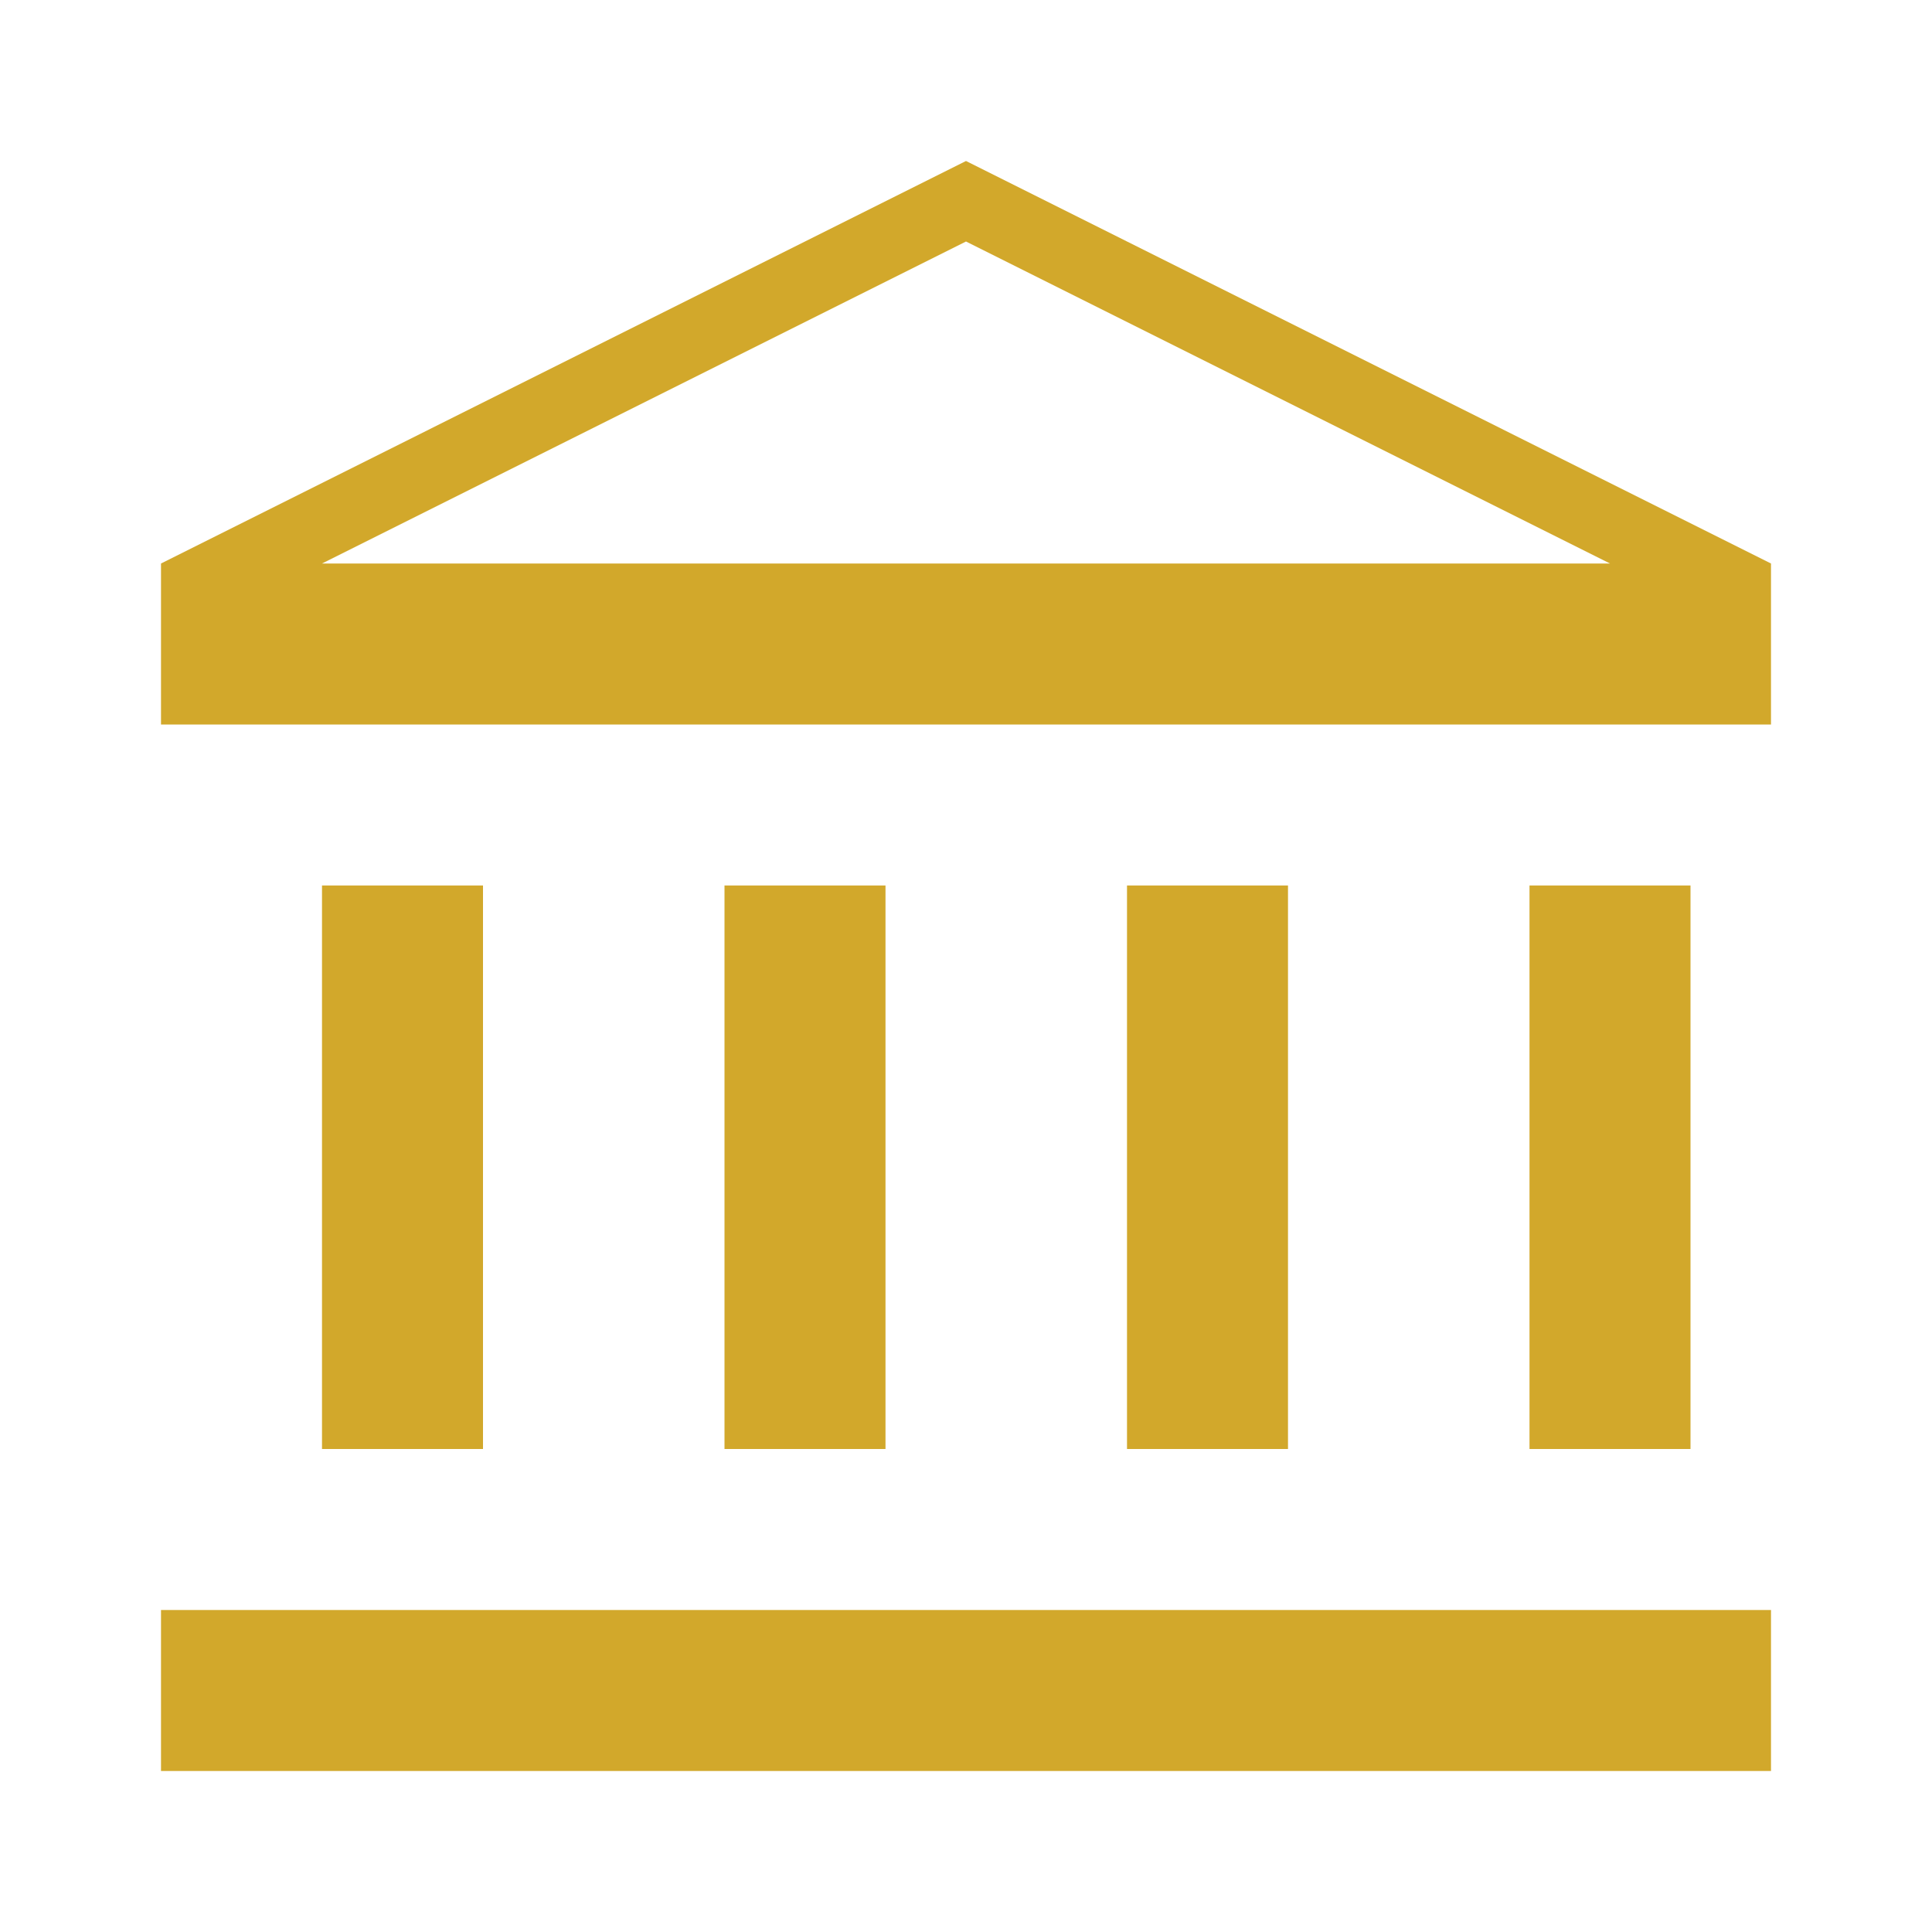
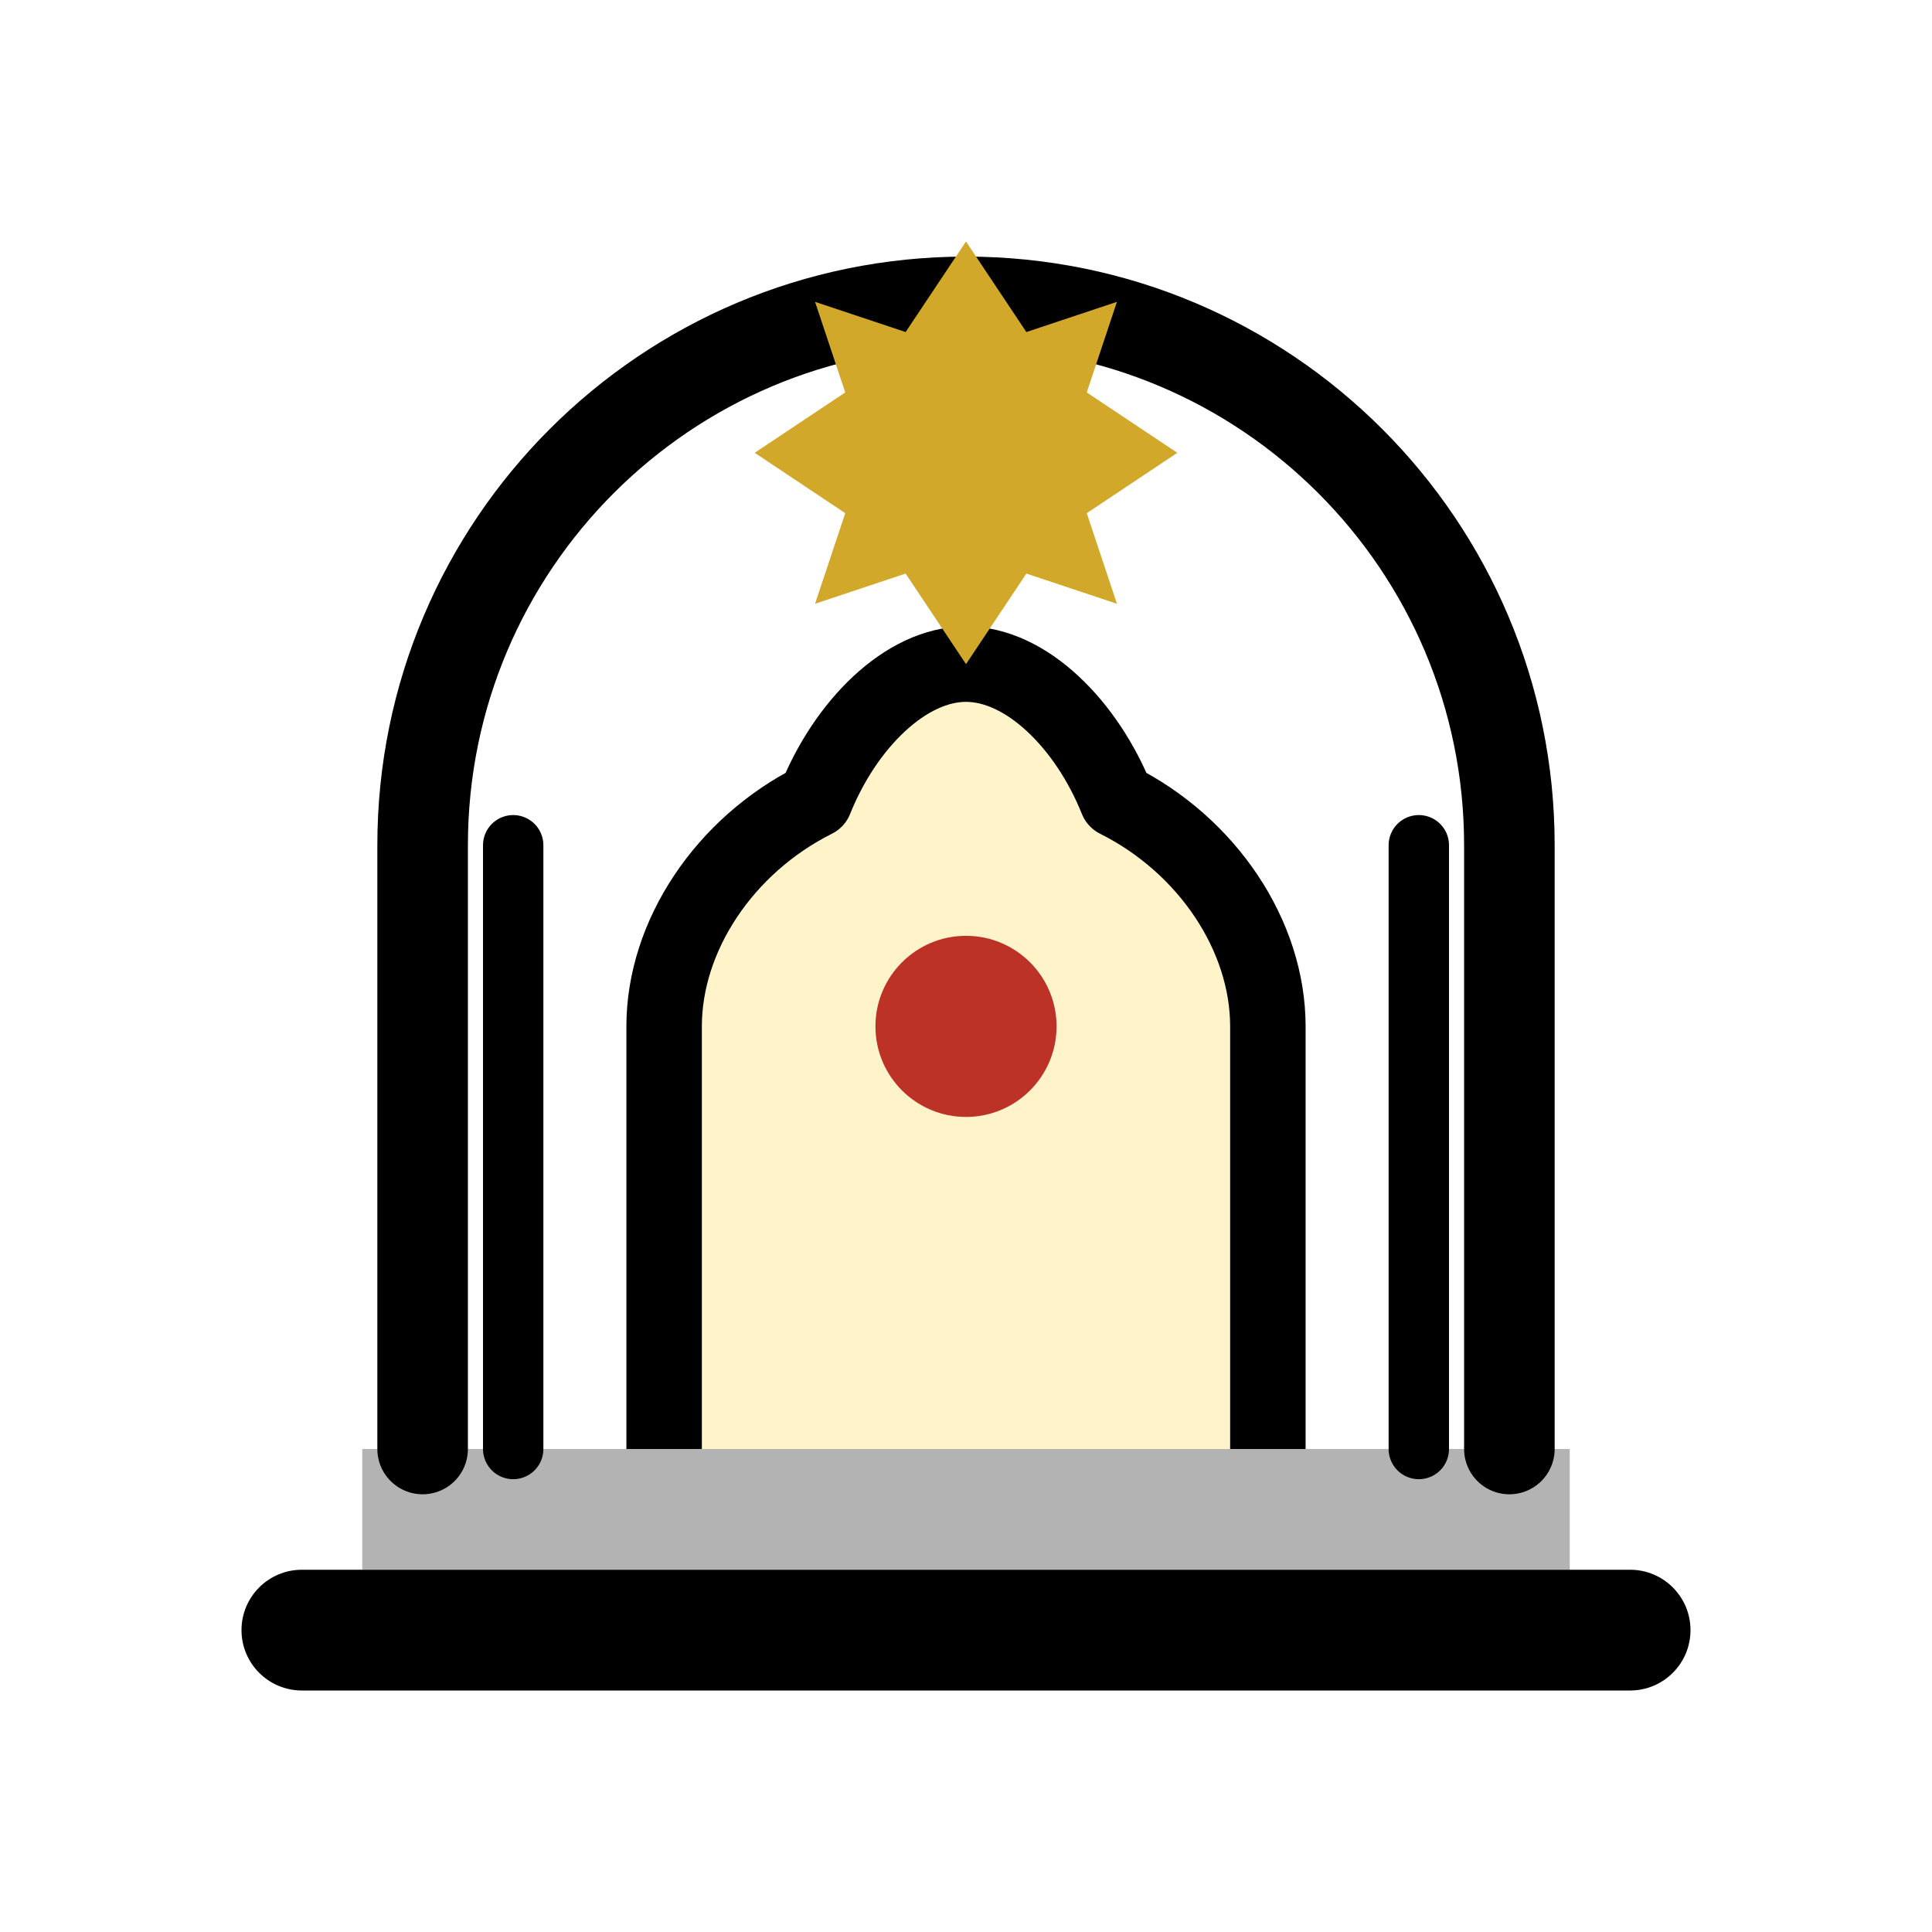
- <svg xmlns="http://www.w3.org/2000/svg" viewBox="0 0 24 24" width="48" height="48" fill="#d2a82b">
-   <path d="M12 2L2 7v2h20V7L12 2zm8 5H4l8-4 8 4zM4 11h2v7H4zm5 0h2v7H9zm5 0h2v7h-2zm5 0h2v7h-2zM2 20h20v2H2z" />
+ <svg xmlns="http://www.w3.org/2000/svg" viewBox="0 0 64 64" fill="none">
+   <rect x="8" y="52" width="48" height="4" rx="2" fill="currentColor" />
+   <rect x="12" y="48" width="40" height="4" fill="currentColor" fill-opacity="0.3" />
+   <path d="M14 48V28c0-9.94 8.06-18 18-18s18 8.06 18 18v20" stroke="currentColor" stroke-width="3" stroke-linecap="round" />
+   <path d="M22 48V34c0-3 2-6 5-7.5 1-2.5 3-4.5 5-4.5s4 2 5 4.5c3 1.5 5 4.5 5 7.5v14" fill="#ffd22f" fill-opacity="0.25" stroke="currentColor" stroke-width="2.5" stroke-linejoin="round" />
+   <path d="M32 8l2 3 3-1-1 3 3 2-3 2 1 3-3-1-2 3-2-3-3 1 1-3-3-2 3-2-1-3 3 1z" fill="#d2a82b" />
+   <line x1="17" y1="28" x2="17" y2="48" stroke="currentColor" stroke-width="2" stroke-linecap="round" />
+   <line x1="47" y1="28" x2="47" y2="48" stroke="currentColor" stroke-width="2" stroke-linecap="round" />
+   <circle cx="32" cy="34" r="3" fill="#bd3227" />
</svg>
